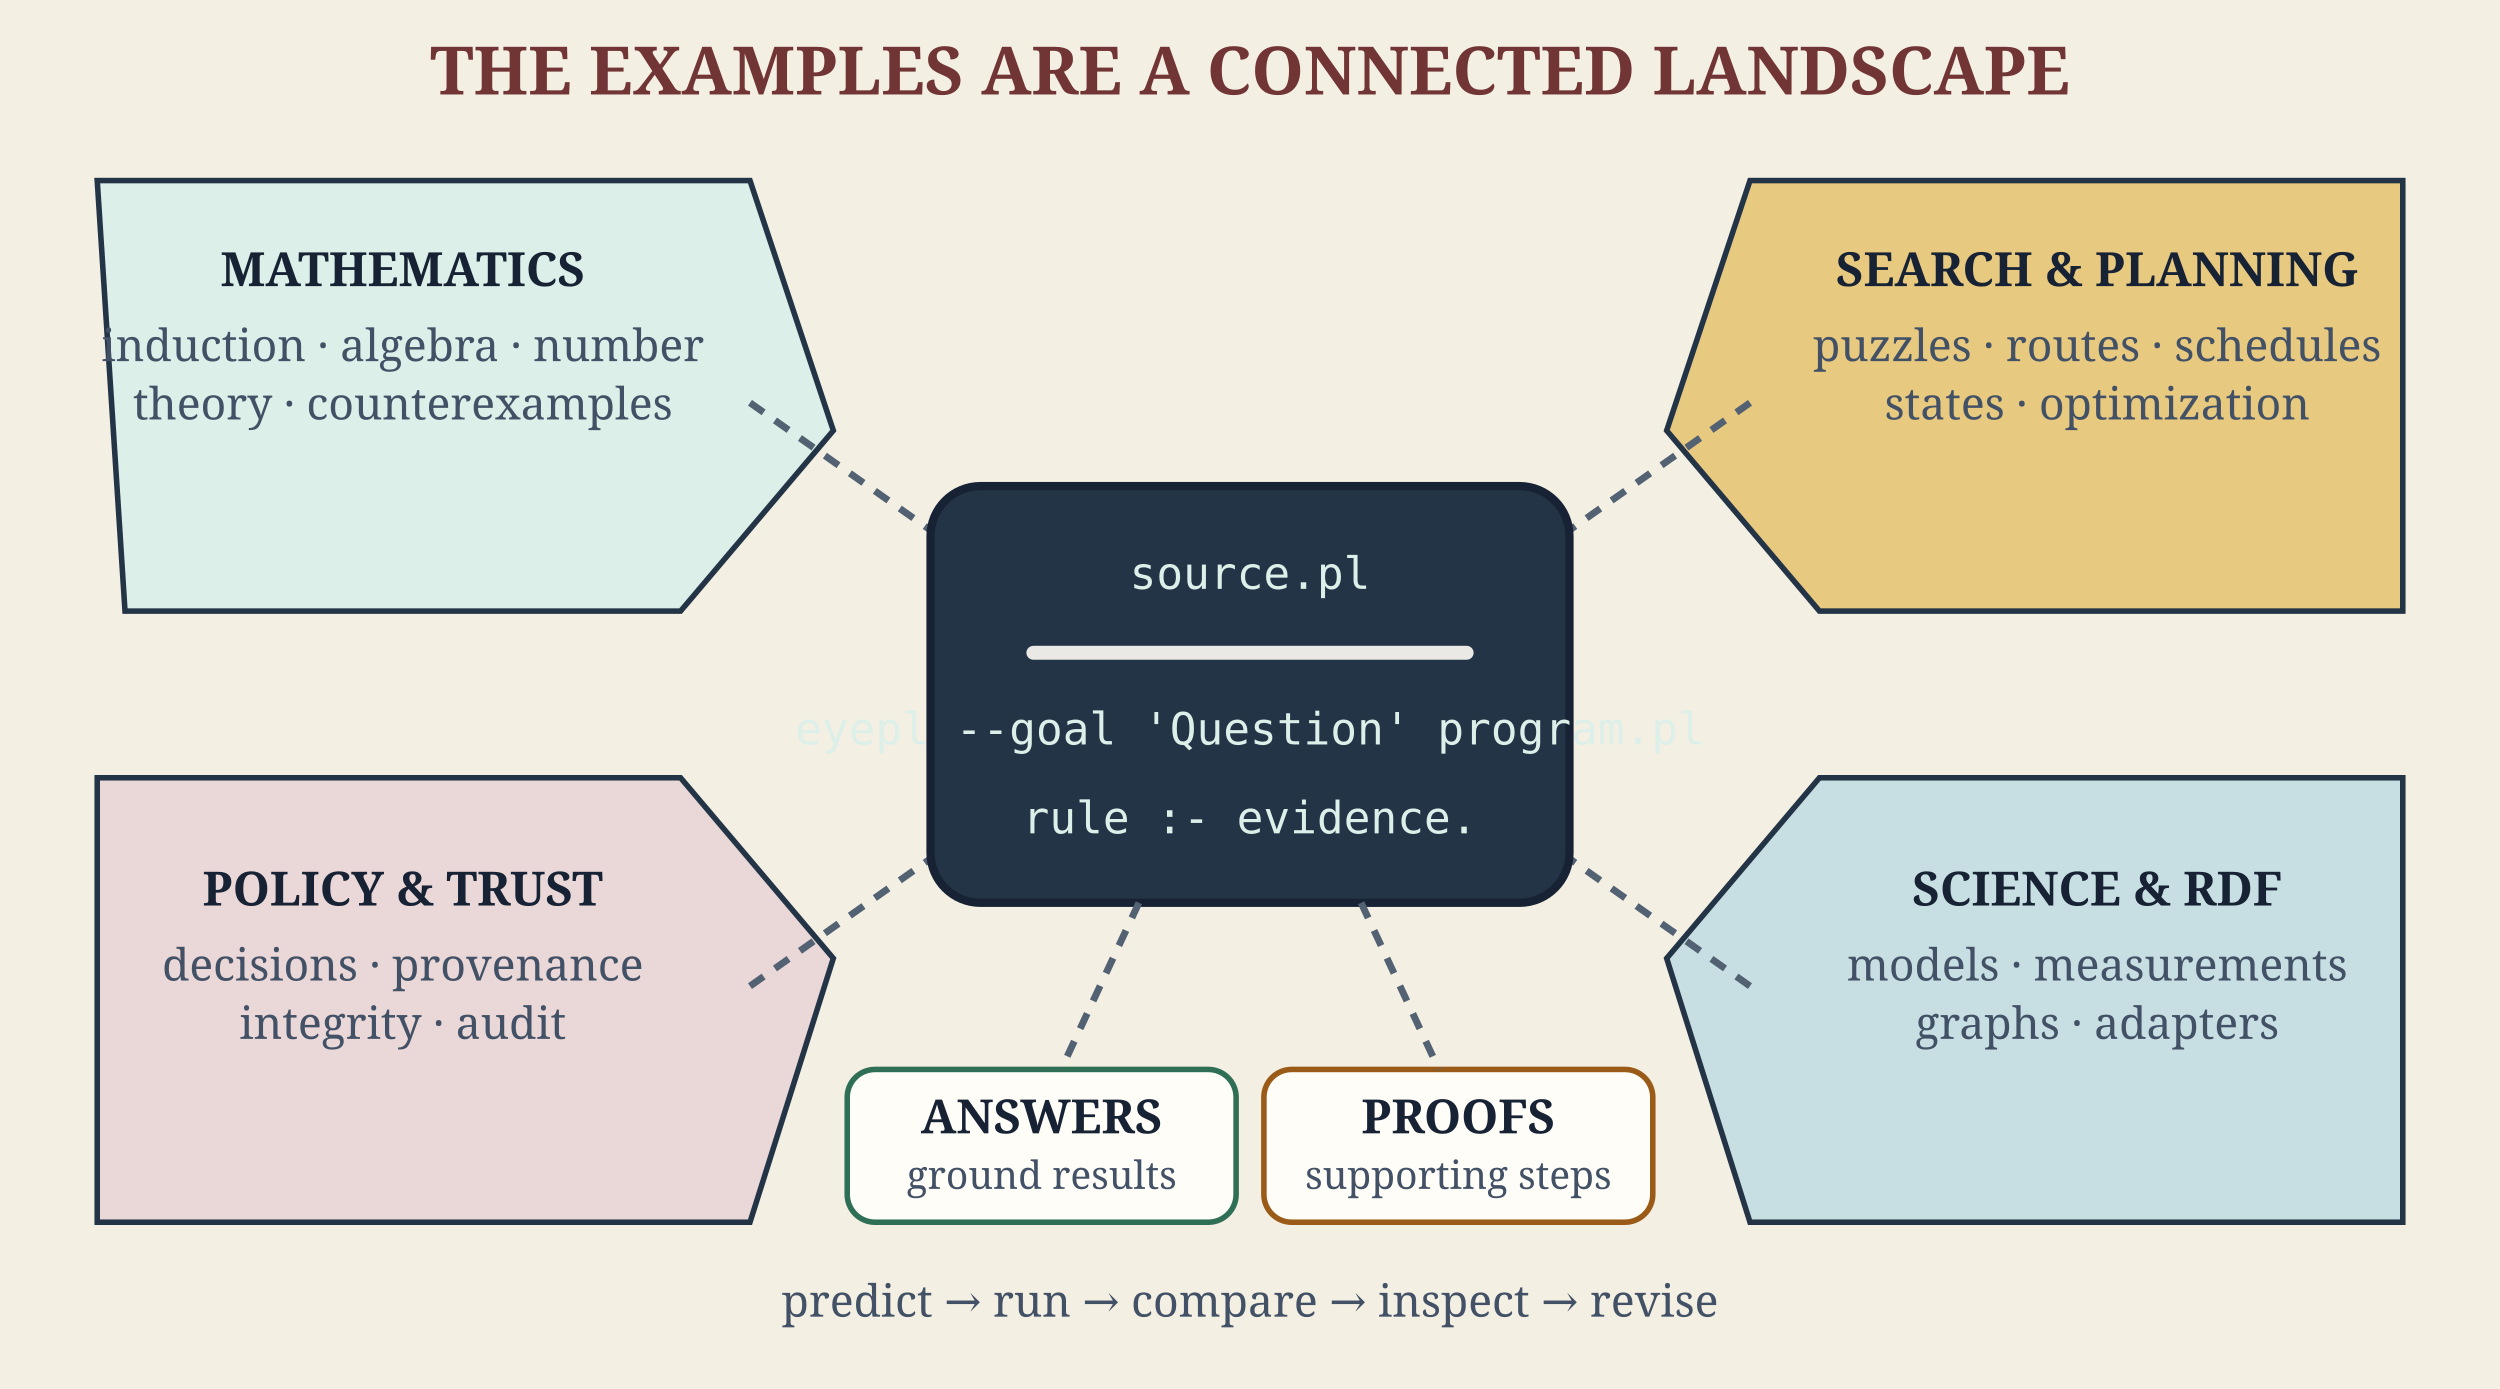
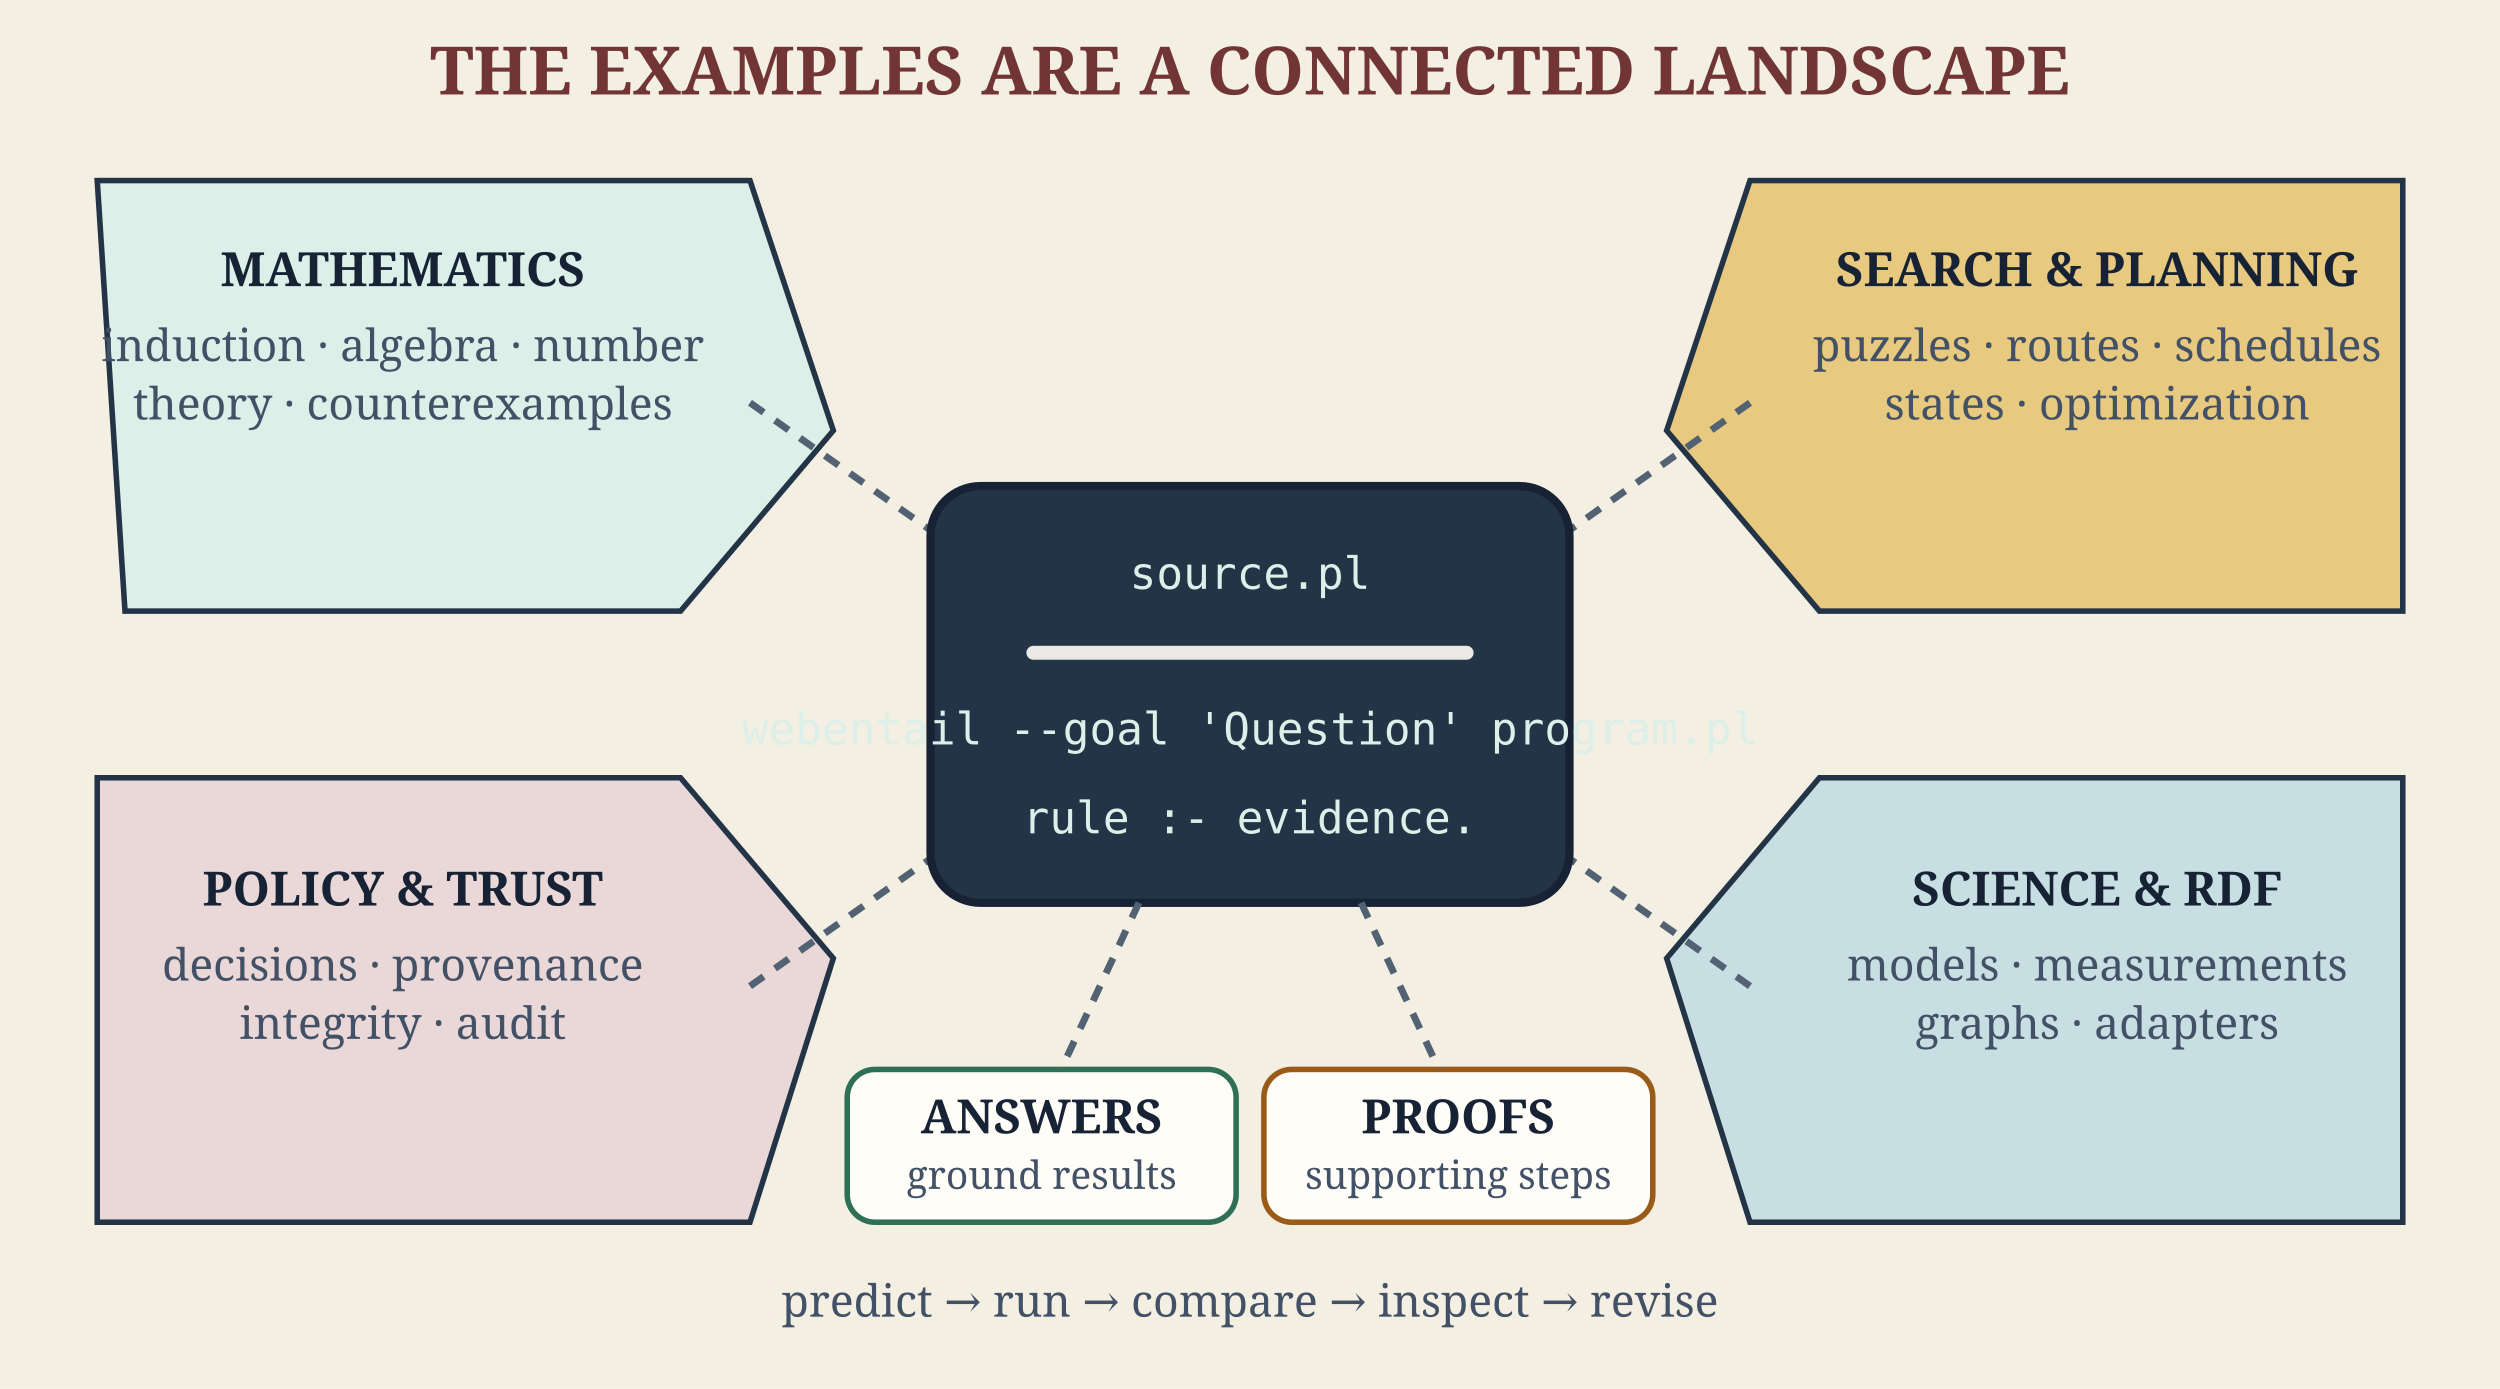
<svg xmlns="http://www.w3.org/2000/svg" width="900" height="500" viewBox="0 0 900 500" role="img" aria-labelledby="title desc">
  <defs>
    <style>
      .bg{fill:#f4efe3}.region{stroke:#243447;stroke-width:2}.core{fill:#243447;stroke:#172334;stroke-width:3}
      .path{fill:none;stroke:#fffdf7;stroke-width:5;stroke-linecap:round;opacity:.9}.link{fill:none;stroke:#526273;stroke-width:2.5;stroke-dasharray:6 5}
      .title{fill:#713535;font:bold 24px Georgia,serif}.label{fill:#172334;font:bold 17px Georgia,serif}
      .small{fill:#435166;font:16px Georgia,serif}.output{fill:#435166;font:14px Georgia,serif}.code{fill:#dcefe8;font:16px ui-monospace,SFMono-Regular,Consolas,monospace}
    </style>
  </defs>
  <rect width="900" height="500" class="bg" />
  <text class="title" x="450" y="34" text-anchor="middle">THE EXAMPLES ARE A CONNECTED LANDSCAPE</text>
  <path class="region" fill="#dcefe8" d="M35 65H270L300 155L245 220H45Z" />
  <text class="label" x="145" y="103" text-anchor="middle">MATHEMATICS</text>
  <text class="small" x="145" y="130" text-anchor="middle">induction · algebra · number</text>
  <text class="small" x="145" y="151" text-anchor="middle">theory · counterexamples</text>
  <path class="region" fill="#e8c980" d="M630 65H865V220H655L600 155Z" />
  <text class="label" x="755" y="103" text-anchor="middle">SEARCH &amp; PLANNING</text>
  <text class="small" x="755" y="130" text-anchor="middle">puzzles · routes · schedules</text>
  <text class="small" x="755" y="151" text-anchor="middle">states · optimization</text>
  <path class="region" fill="#ead7d7" d="M35 280H245L300 345L270 440H35Z" />
  <text class="label" x="145" y="326" text-anchor="middle">POLICY &amp; TRUST</text>
  <text class="small" x="145" y="353" text-anchor="middle">decisions · provenance</text>
  <text class="small" x="145" y="374" text-anchor="middle">integrity · audit</text>
  <path class="region" fill="#c7dfe2" d="M655 280H865V440H630L600 345Z" />
  <text class="label" x="755" y="326" text-anchor="middle">SCIENCE &amp; RDF</text>
  <text class="small" x="755" y="353" text-anchor="middle">models · measurements</text>
  <text class="small" x="755" y="374" text-anchor="middle">graphs · adapters</text>
  <path class="link" d="M270 145L355 205M630 145L545 205M270 355L355 295M630 355L545 295" />
  <rect class="core" x="335" y="175" width="230" height="150" rx="18" />
  <text class="code" x="450" y="212" text-anchor="middle">source.pl</text>
  <path class="path" d="M372 235H528" />
-   <text class="code" x="450" y="268" text-anchor="middle">eyepl --goal 'Question' program.pl</text>
+   <text class="code" x="450" y="268" text-anchor="middle">webentail --goal 'Question' program.pl</text>
  <text class="code" x="450" y="300" text-anchor="middle">rule :- evidence.</text>
  <rect x="305" y="385" width="140" height="55" rx="10" fill="#fffdf7" stroke="#2f6f55" stroke-width="2" />
  <text class="label" x="375" y="408" text-anchor="middle">ANSWERS</text>
  <text class="output" x="375" y="428" text-anchor="middle">ground results</text>
  <rect x="455" y="385" width="140" height="55" rx="10" fill="#fffdf7" stroke="#9a5b18" stroke-width="2" />
  <text class="label" x="525" y="408" text-anchor="middle">PROOFS</text>
  <text class="output" x="525" y="428" text-anchor="middle">supporting steps</text>
  <path class="link" d="M410 325L382 385M490 325L518 385" />
  <text class="small" x="450" y="474" text-anchor="middle">predict → run → compare → inspect → revise</text>
</svg>
